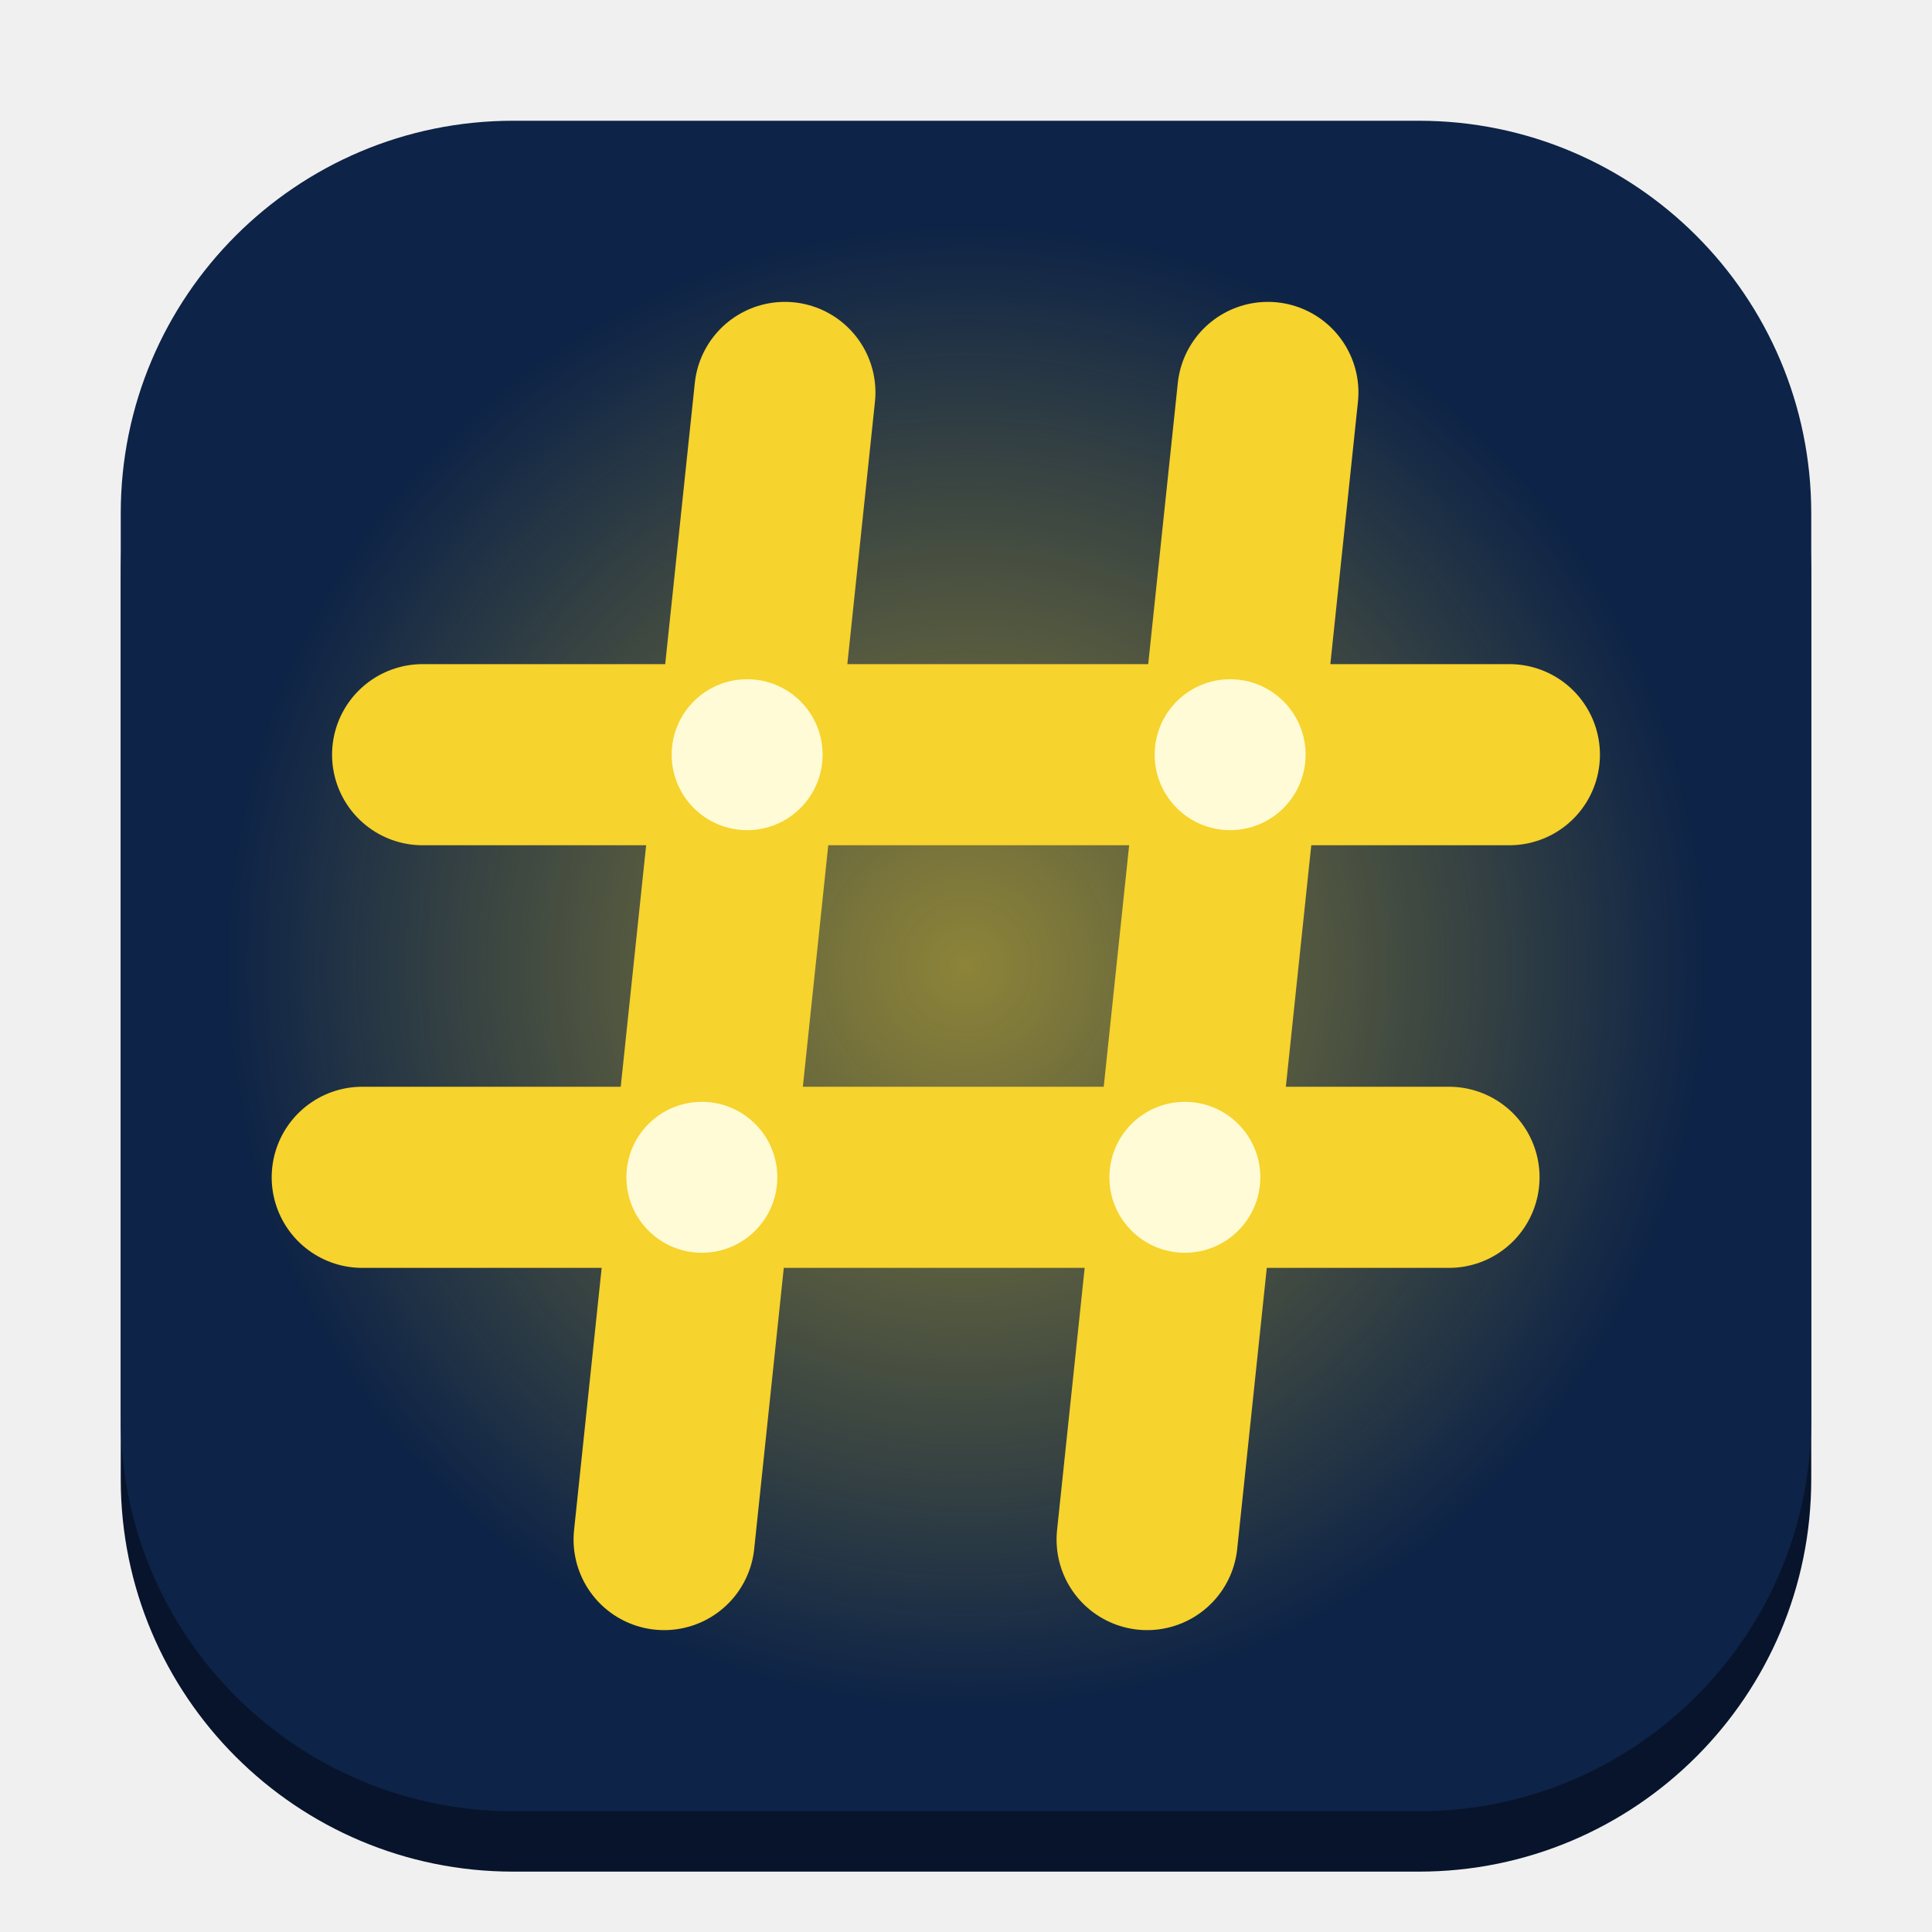
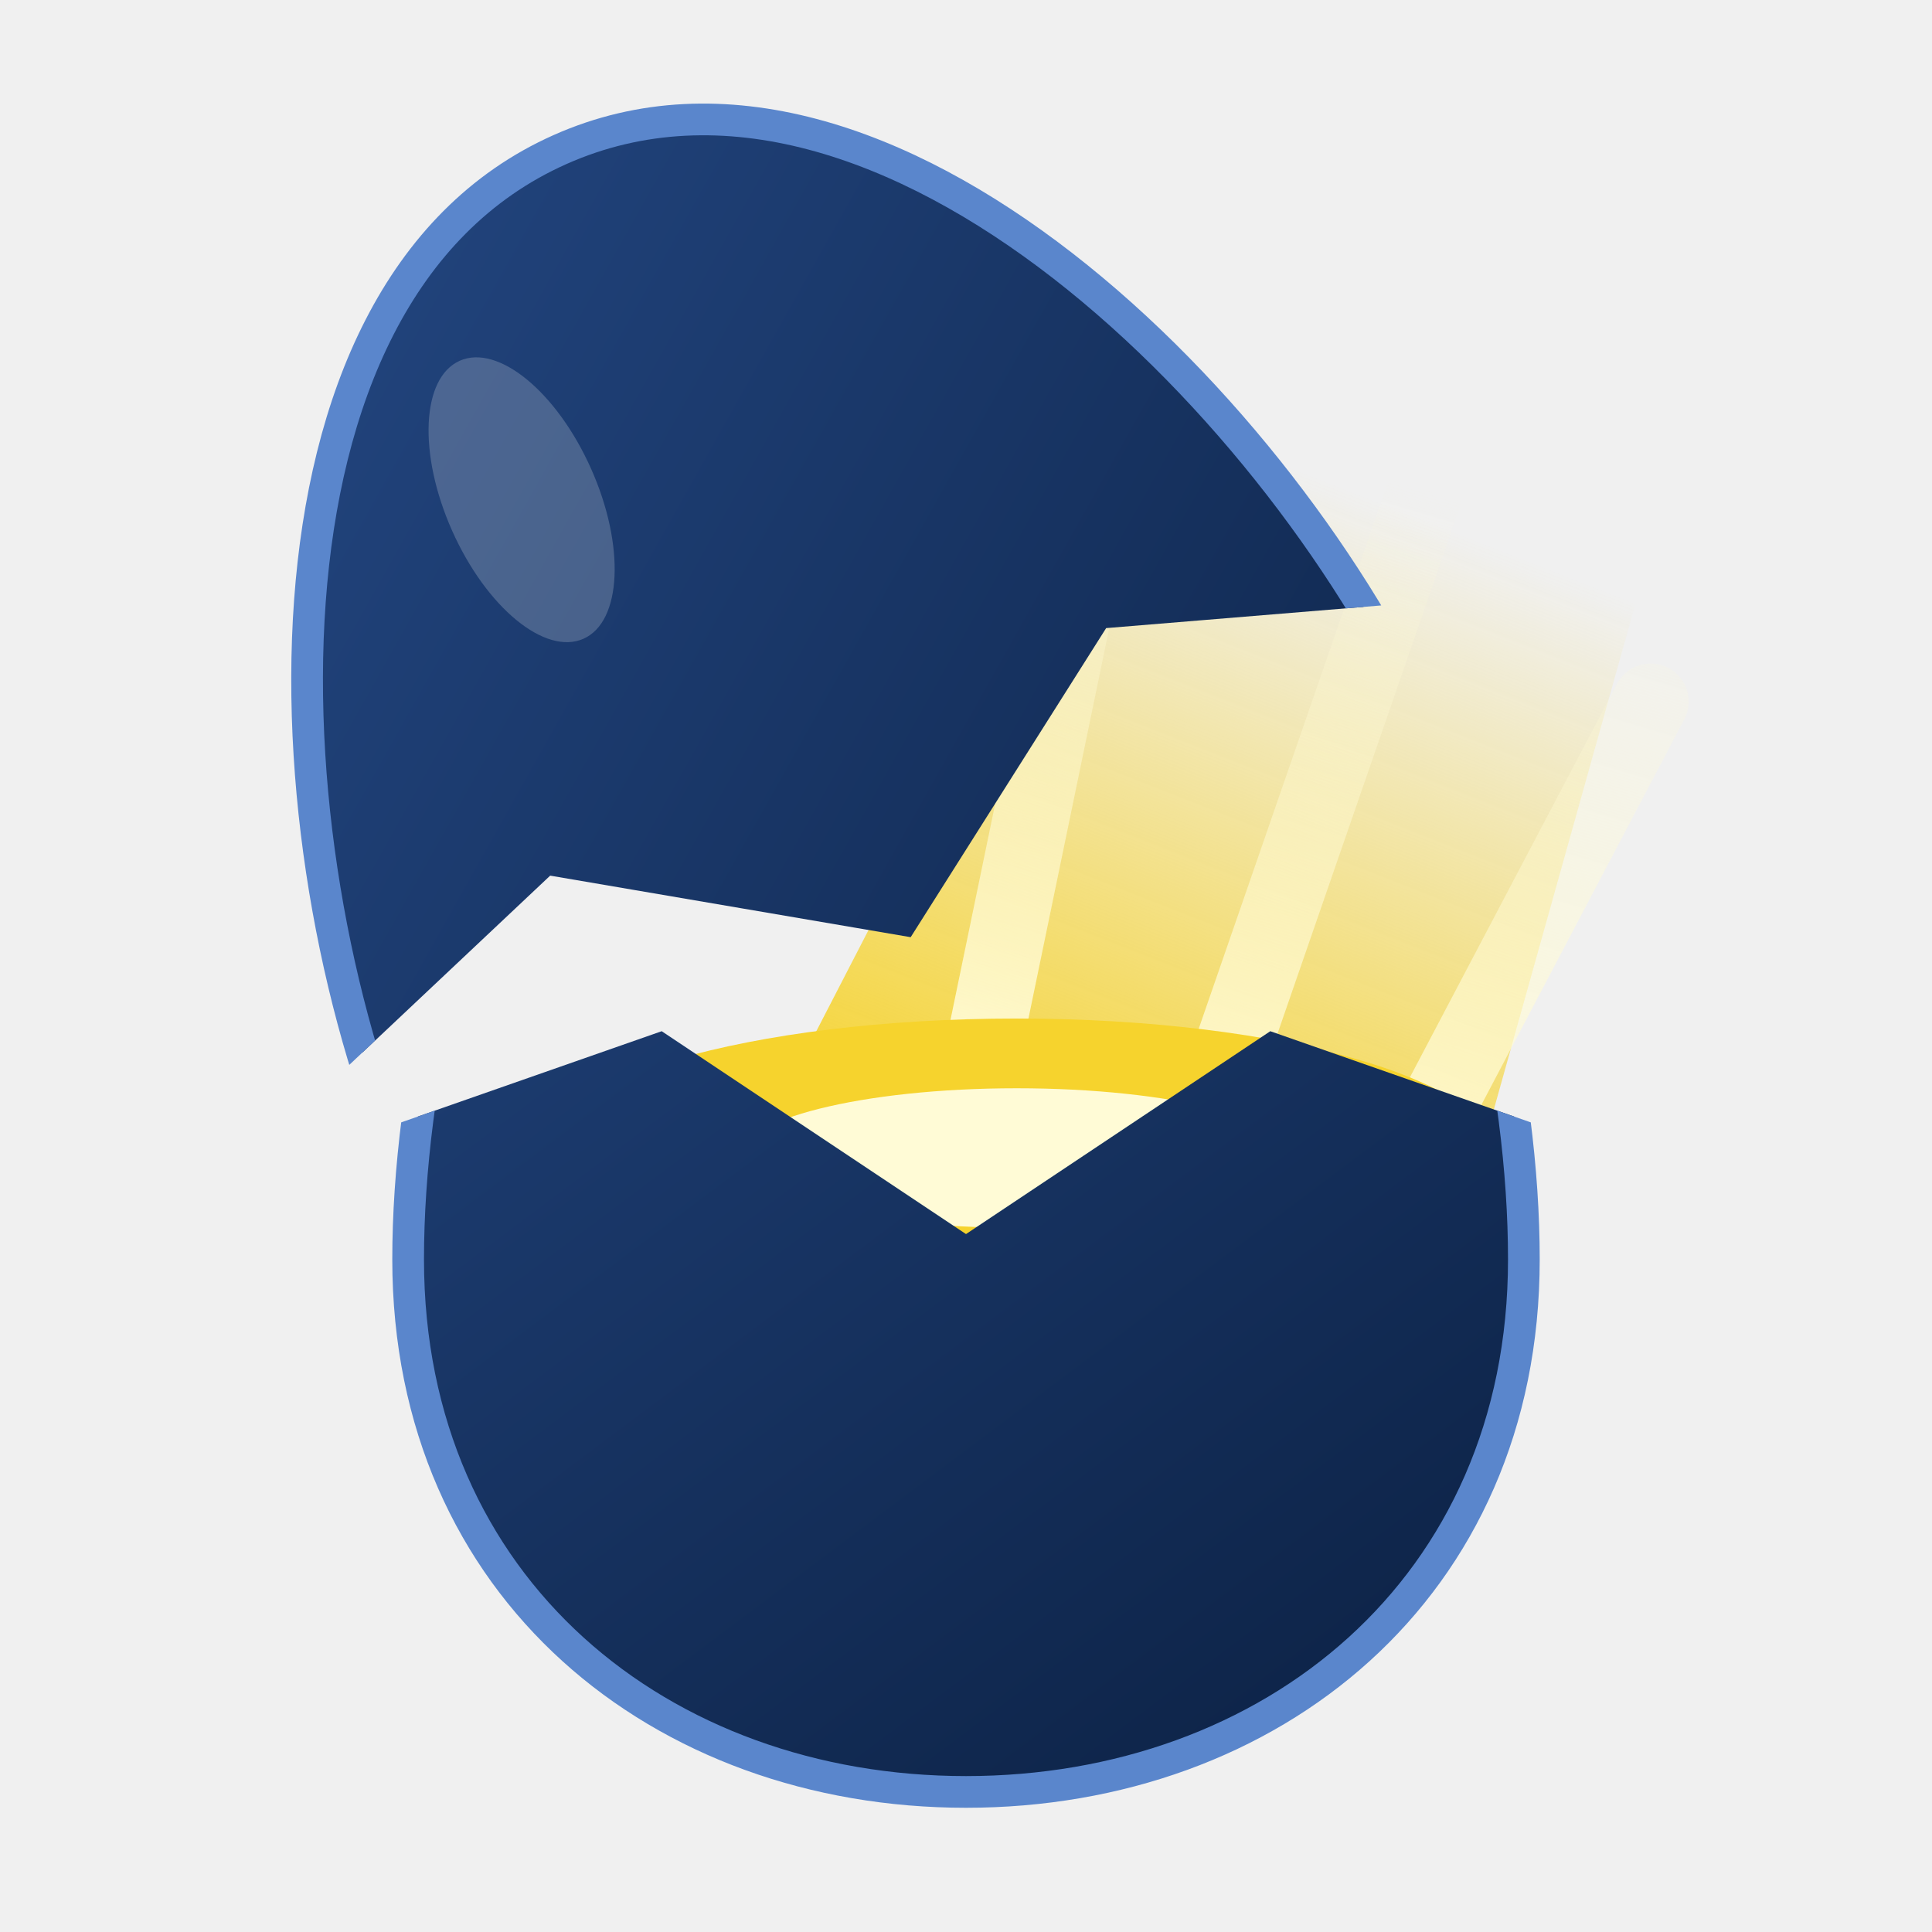
<svg xmlns="http://www.w3.org/2000/svg" width="128" height="128" viewBox="0 0 128 128">
  <defs>
-     <radialGradient id="glow" cx="0.5" cy="0.5" r="0.5">
-       <stop offset="0" stop-color="#f6d32d" stop-opacity="0.55" />
+     <clipPath id="egg">
+       <path d="M64 10C92 10 108 52 108 80C108 106 88 122 64 122C40 122 20 106 20 80C20 52 36 10 64 10Z" />
+     </clipPath>
+     <clipPath id="bottom">
+       <polygon points="0,76 40,62 64,78 88,62 128,76 128,128 0,128" />
+     </clipPath>
+     <clipPath id="top">
+       <polygon points="0,0 128,0 128,76 88,62 64,78 40,62 0,76" />
+     </clipPath>
+     <linearGradient id="shell" x1="0.2" y1="0" x2="0.8" y2="1">
+       <stop offset="0" stop-color="#22457f" />
+       <stop offset="1" stop-color="#0d2347" />
+     </linearGradient>
+     <linearGradient id="beam" x1="74" y1="76" x2="96" y2="20" gradientUnits="userSpaceOnUse">
+       <stop offset="0" stop-color="#f6d32d" stop-opacity="0.95" />
      <stop offset="1" stop-color="#f6d32d" stop-opacity="0" />
-     </radialGradient>
+     </linearGradient>
+     <linearGradient id="ray" x1="80" y1="72" x2="96" y2="18" gradientUnits="userSpaceOnUse">
+       <stop offset="0" stop-color="#fffbd6" />
+       <stop offset="1" stop-color="#fffbd6" stop-opacity="0" />
+     </linearGradient>
  </defs>
-   <rect x="8" y="12" width="112" height="112" rx="26" fill="#07142b" />
-   <rect x="8" y="8" width="112" height="112" rx="26" fill="#0d2347" />
-   <circle cx="64" cy="64" r="50" fill="url(#glow)" />
-   <path d="M52 26L44 102M84 26L76 102M28 50H100M24 78H96" fill="none" stroke="#f6d32d" stroke-width="12" stroke-linecap="round" />
-   <g fill="#fffbd6">
-     <circle cx="49.5" cy="50" r="5" />
-     <circle cx="81.5" cy="50" r="5" />
-     <circle cx="46.5" cy="78" r="5" />
-     <circle cx="78.5" cy="78" r="5" />
+   <g transform="translate(64 70) scale(0.84) translate(-64 -64)">
+     <polygon points="46,74 104,74 118,24 78,12" fill="url(#beam)" />
+     <path d="M64 70L76 12M82 72L100 20M98 74L118 36" fill="none" stroke="url(#ray)" stroke-width="6" stroke-linecap="round" />
+     <g clip-path="url(#egg)">
+       <ellipse cx="68" cy="72" rx="38" ry="11" fill="#f6d32d" />
+       <ellipse cx="68" cy="72" rx="22" ry="5.5" fill="#fffbd6" />
+     </g>
+     <g clip-path="url(#bottom)">
+       <path d="M64 10C92 10 108 52 108 80C108 106 88 122 64 122C40 122 20 106 20 80C20 52 36 10 64 10Z" fill="url(#shell)" stroke="#5a86cc" stroke-width="2.5" />
+     </g>
+     <g transform="translate(-3,-5) rotate(-24 20 72)">
+       <g clip-path="url(#top)">
+         <path d="M64 10C92 10 108 52 108 80C108 106 88 122 64 122C40 122 20 106 20 80C20 52 36 10 64 10Z" fill="url(#shell)" stroke="#5a86cc" stroke-width="2.5" />
+         <ellipse cx="50" cy="34" rx="6" ry="12" fill="#ffffff" opacity="0.2" />
+       </g>
+     </g>
  </g>
</svg>
